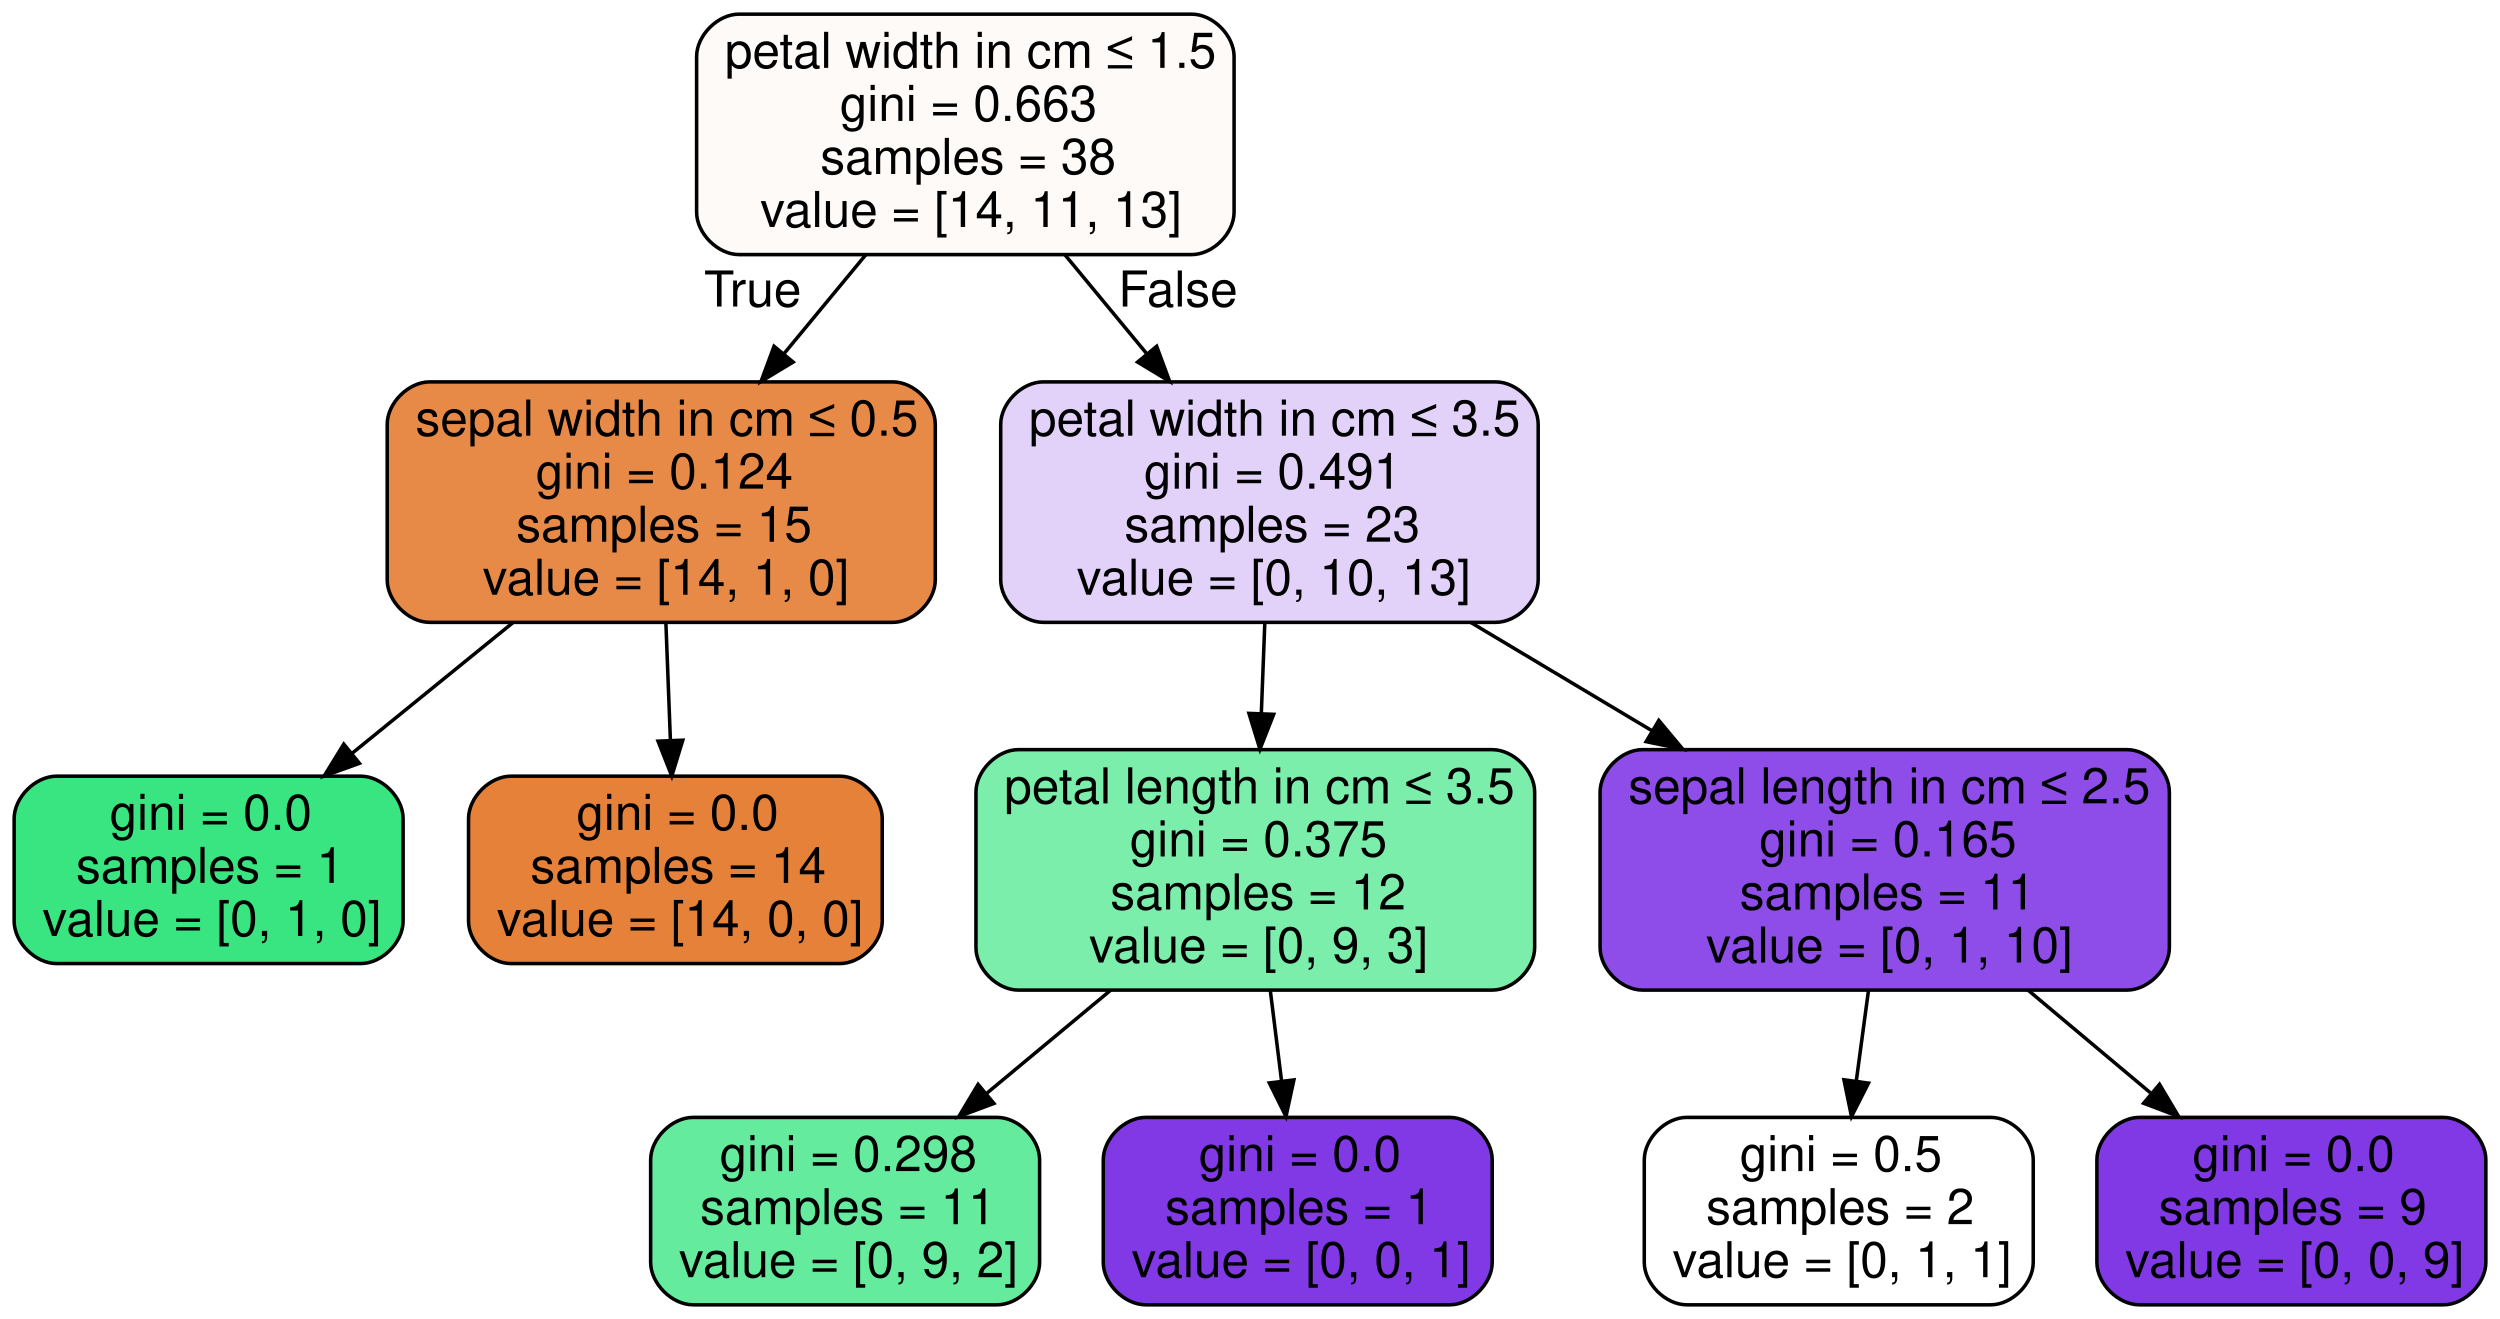
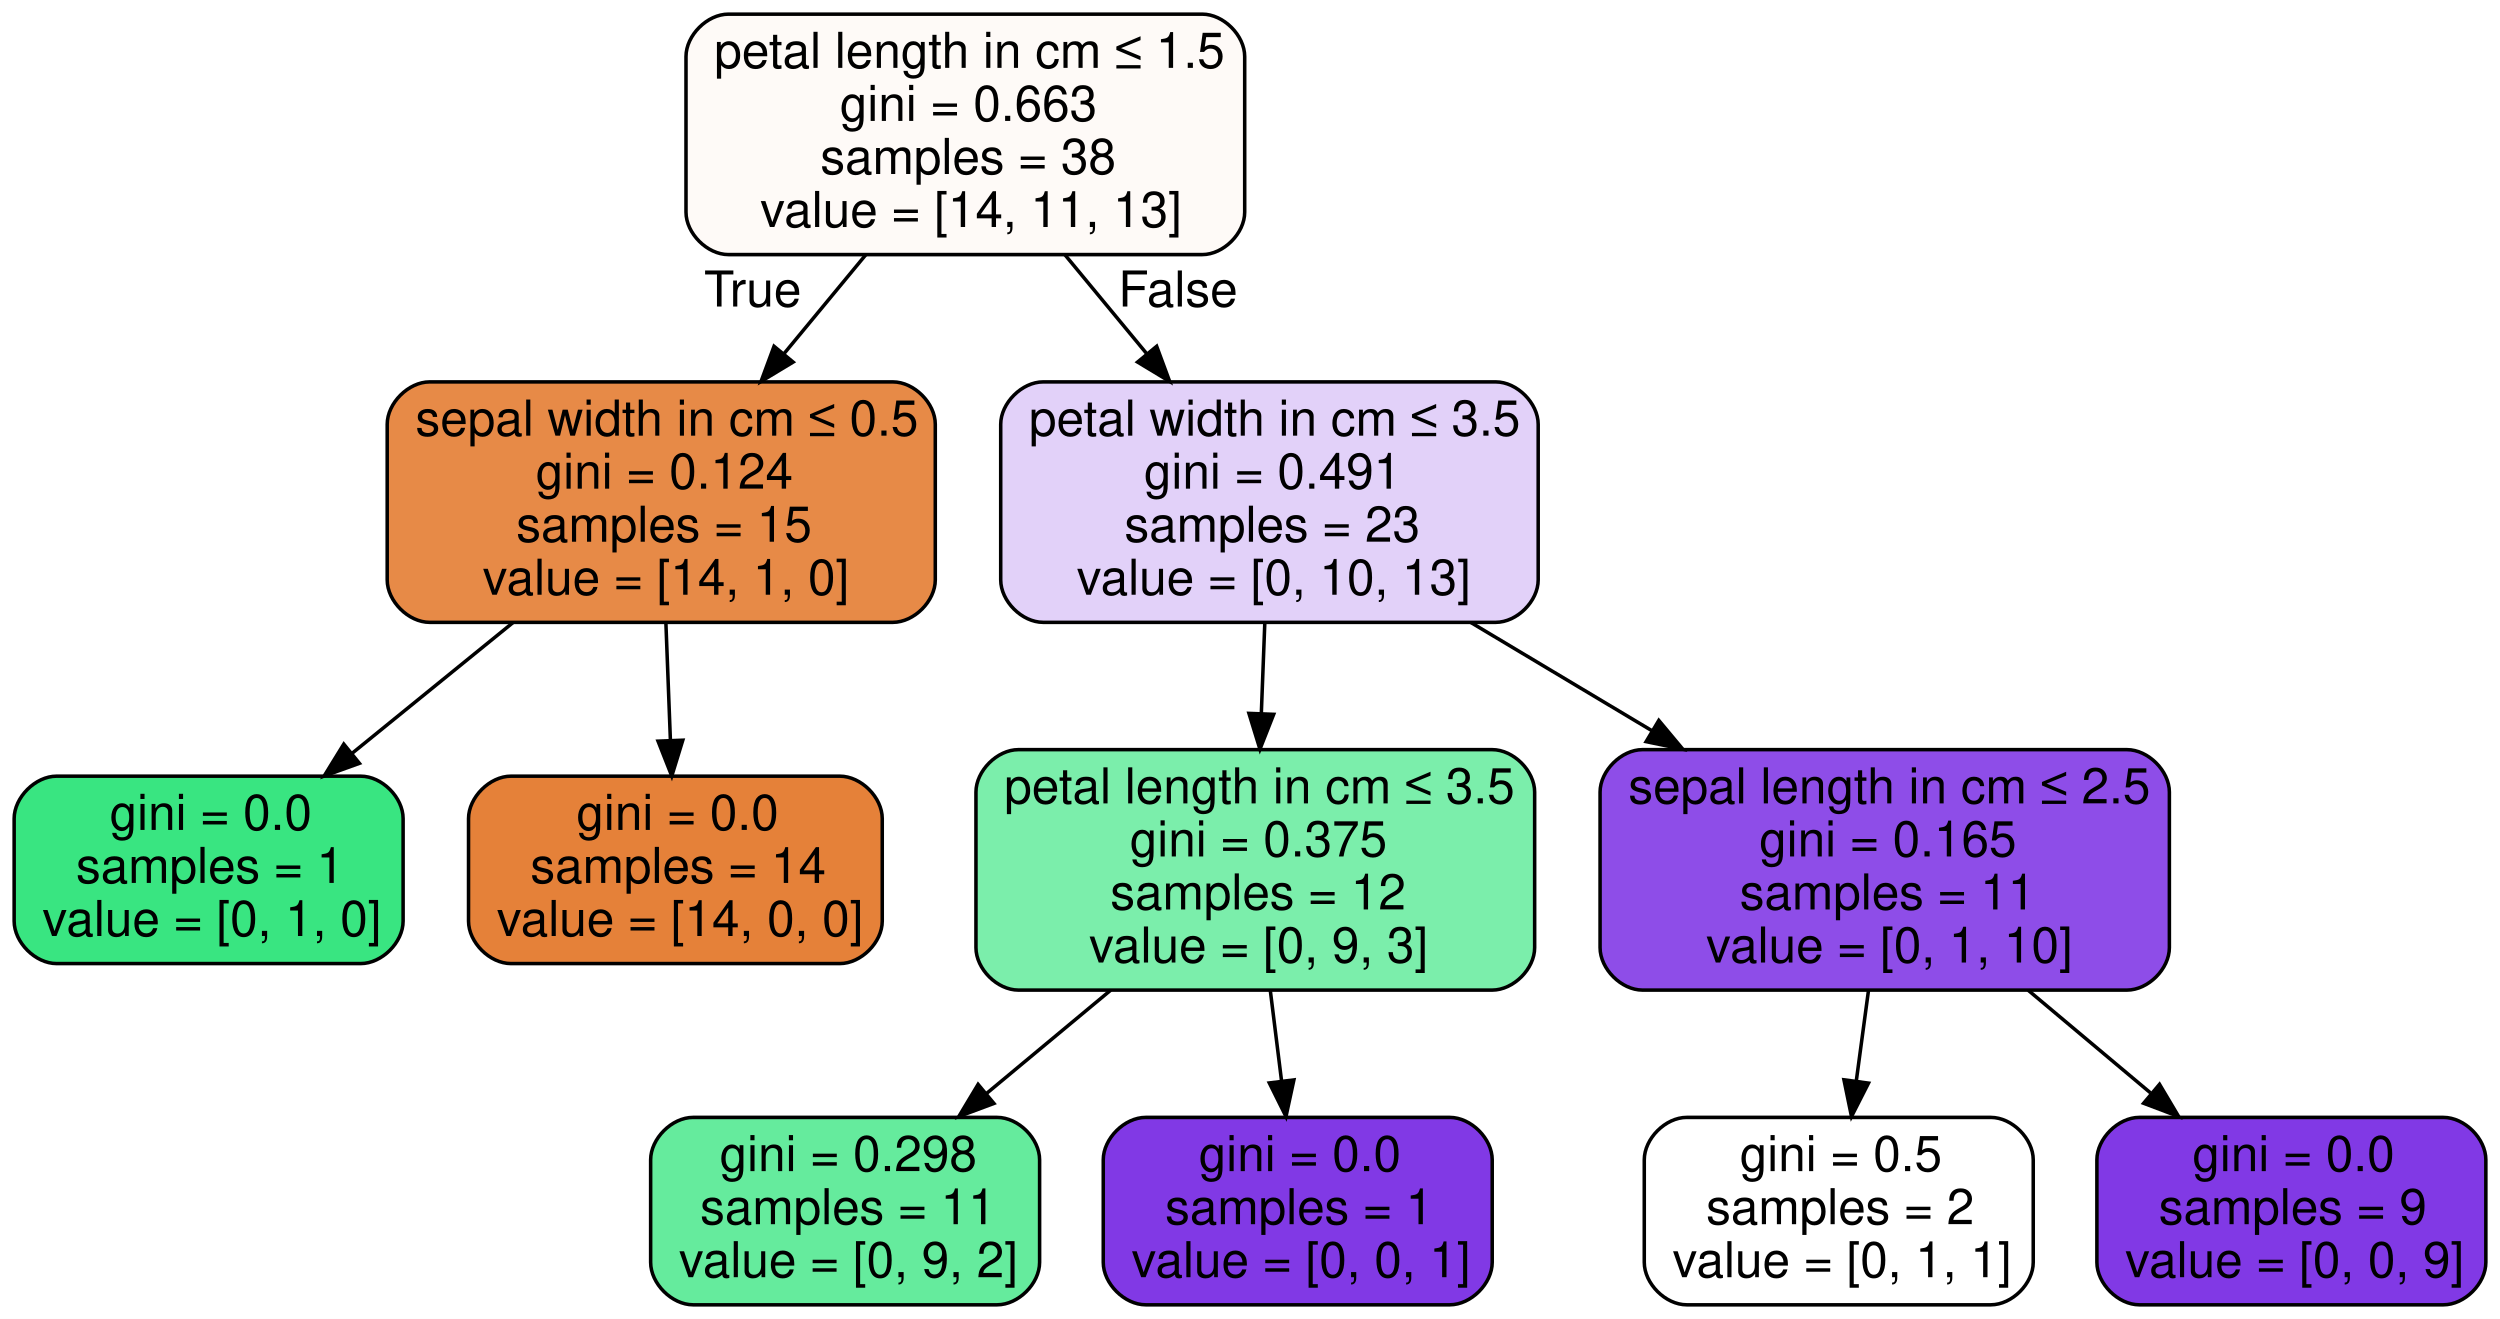
<svg xmlns="http://www.w3.org/2000/svg" width="707pt" height="373pt" viewBox="0.00 0.00 707.00 373.00">
  <g id="graph0" class="graph" transform="scale(1 1) rotate(0) translate(4 369)">
    <polygon fill="#ffffff" stroke="transparent" points="-4,4 -4,-369 703,-369 703,4 -4,4" />
    <g id="node1" class="node">
-       <path fill="#fefaf7" stroke="#000000" d="M333,-365C333,-365 205,-365 205,-365 199,-365 193,-359 193,-353 193,-353 193,-309 193,-309 193,-303 199,-297 205,-297 205,-297 333,-297 333,-297 339,-297 345,-303 345,-309 345,-309 345,-353 345,-353 345,-359 339,-365 333,-365" />
-       <text text-anchor="start" x="201" y="-349.8" font-family="Helvetica,sans-Serif" font-size="14.00" fill="#000000">petal width in cm ≤ 1.5</text>
+       <path fill="#fefaf7" stroke="#000000" d="M336,-365C336,-365 202,-365 202,-365 196,-365 190,-359 190,-353 190,-353 190,-309 190,-309 190,-303 196,-297 202,-297 202,-297 336,-297 336,-297 342,-297 348,-303 348,-309 348,-309 348,-353 348,-353 348,-359 342,-365 336,-365" />
+       <text text-anchor="start" x="198" y="-349.8" font-family="Helvetica,sans-Serif" font-size="14.00" fill="#000000">petal length in cm ≤ 1.5</text>
      <text text-anchor="start" x="233.5" y="-334.8" font-family="Helvetica,sans-Serif" font-size="14.00" fill="#000000">gini = 0.663</text>
      <text text-anchor="start" x="228" y="-319.8" font-family="Helvetica,sans-Serif" font-size="14.00" fill="#000000">samples = 38</text>
      <text text-anchor="start" x="211" y="-304.8" font-family="Helvetica,sans-Serif" font-size="14.00" fill="#000000">value = [14, 11, 13]</text>
    </g>
    <g id="node2" class="node">
      <path fill="#e78a47" stroke="#000000" d="M248.5,-261C248.5,-261 117.5,-261 117.5,-261 111.5,-261 105.5,-255 105.5,-249 105.5,-249 105.5,-205 105.5,-205 105.5,-199 111.5,-193 117.5,-193 117.5,-193 248.5,-193 248.5,-193 254.5,-193 260.5,-199 260.5,-205 260.5,-205 260.5,-249 260.5,-249 260.5,-255 254.5,-261 248.5,-261" />
      <text text-anchor="start" x="113.5" y="-245.8" font-family="Helvetica,sans-Serif" font-size="14.00" fill="#000000">sepal width in cm ≤ 0.5</text>
      <text text-anchor="start" x="147.5" y="-230.8" font-family="Helvetica,sans-Serif" font-size="14.00" fill="#000000">gini = 0.124</text>
      <text text-anchor="start" x="142" y="-215.8" font-family="Helvetica,sans-Serif" font-size="14.00" fill="#000000">samples = 15</text>
      <text text-anchor="start" x="132.5" y="-200.8" font-family="Helvetica,sans-Serif" font-size="14.00" fill="#000000">value = [14, 1, 0]</text>
    </g>
    <g id="edge1" class="edge">
      <path fill="none" stroke="#000000" d="M240.84,-296.947C233.416,-287.968 225.319,-278.176 217.597,-268.839" />
      <polygon fill="#000000" stroke="#000000" points="220.293,-266.606 211.223,-261.13 214.898,-271.067 220.293,-266.606" />
      <text text-anchor="middle" x="208.865" y="-282.319" font-family="Helvetica,sans-Serif" font-size="14.00" fill="#000000">True</text>
    </g>
    <g id="node5" class="node">
      <path fill="#e2d1f9" stroke="#000000" d="M419,-261C419,-261 291,-261 291,-261 285,-261 279,-255 279,-249 279,-249 279,-205 279,-205 279,-199 285,-193 291,-193 291,-193 419,-193 419,-193 425,-193 431,-199 431,-205 431,-205 431,-249 431,-249 431,-255 425,-261 419,-261" />
      <text text-anchor="start" x="287" y="-245.8" font-family="Helvetica,sans-Serif" font-size="14.00" fill="#000000">petal width in cm ≤ 3.5</text>
      <text text-anchor="start" x="319.5" y="-230.8" font-family="Helvetica,sans-Serif" font-size="14.00" fill="#000000">gini = 0.491</text>
      <text text-anchor="start" x="314" y="-215.8" font-family="Helvetica,sans-Serif" font-size="14.00" fill="#000000">samples = 23</text>
      <text text-anchor="start" x="300.5" y="-200.8" font-family="Helvetica,sans-Serif" font-size="14.00" fill="#000000">value = [0, 10, 13]</text>
    </g>
    <g id="edge4" class="edge">
      <path fill="none" stroke="#000000" d="M297.16,-296.947C304.584,-287.968 312.682,-278.176 320.403,-268.839" />
      <polygon fill="#000000" stroke="#000000" points="323.102,-271.067 326.777,-261.13 317.707,-266.606 323.102,-271.067" />
      <text text-anchor="middle" x="329.135" y="-282.319" font-family="Helvetica,sans-Serif" font-size="14.00" fill="#000000">False</text>
    </g>
    <g id="node3" class="node">
      <path fill="#39e581" stroke="#000000" d="M98,-149.5C98,-149.5 12,-149.5 12,-149.5 6,-149.5 0,-143.5 0,-137.5 0,-137.5 0,-108.5 0,-108.5 0,-102.5 6,-96.5 12,-96.5 12,-96.5 98,-96.5 98,-96.5 104,-96.5 110,-102.5 110,-108.5 110,-108.5 110,-137.5 110,-137.5 110,-143.5 104,-149.5 98,-149.5" />
      <text text-anchor="start" x="27" y="-134.3" font-family="Helvetica,sans-Serif" font-size="14.00" fill="#000000">gini = 0.0</text>
      <text text-anchor="start" x="17.5" y="-119.3" font-family="Helvetica,sans-Serif" font-size="14.00" fill="#000000">samples = 1</text>
      <text text-anchor="start" x="8" y="-104.3" font-family="Helvetica,sans-Serif" font-size="14.00" fill="#000000">value = [0, 1, 0]</text>
    </g>
    <g id="edge2" class="edge">
      <path fill="none" stroke="#000000" d="M141.088,-192.946C126.447,-181.05 110.047,-167.726 95.522,-155.924" />
      <polygon fill="#000000" stroke="#000000" points="97.635,-153.132 87.667,-149.542 93.221,-158.565 97.635,-153.132" />
    </g>
    <g id="node4" class="node">
      <path fill="#e58139" stroke="#000000" d="M233.5,-149.5C233.5,-149.5 140.5,-149.5 140.5,-149.5 134.5,-149.5 128.5,-143.5 128.5,-137.5 128.5,-137.5 128.5,-108.5 128.5,-108.5 128.5,-102.5 134.5,-96.5 140.5,-96.5 140.5,-96.5 233.5,-96.5 233.5,-96.5 239.5,-96.5 245.5,-102.5 245.5,-108.5 245.5,-108.5 245.5,-137.5 245.5,-137.5 245.5,-143.5 239.5,-149.5 233.5,-149.5" />
      <text text-anchor="start" x="159" y="-134.3" font-family="Helvetica,sans-Serif" font-size="14.00" fill="#000000">gini = 0.0</text>
      <text text-anchor="start" x="146" y="-119.3" font-family="Helvetica,sans-Serif" font-size="14.00" fill="#000000">samples = 14</text>
      <text text-anchor="start" x="136.5" y="-104.3" font-family="Helvetica,sans-Serif" font-size="14.00" fill="#000000">value = [14, 0, 0]</text>
    </g>
    <g id="edge3" class="edge">
      <path fill="none" stroke="#000000" d="M184.31,-192.946C184.721,-182.262 185.176,-170.425 185.593,-159.574" />
      <polygon fill="#000000" stroke="#000000" points="189.092,-159.669 185.979,-149.542 182.097,-159.4 189.092,-159.669" />
    </g>
    <g id="node6" class="node">
      <path fill="#7beeab" stroke="#000000" d="M418,-157C418,-157 284,-157 284,-157 278,-157 272,-151 272,-145 272,-145 272,-101 272,-101 272,-95 278,-89 284,-89 284,-89 418,-89 418,-89 424,-89 430,-95 430,-101 430,-101 430,-145 430,-145 430,-151 424,-157 418,-157" />
      <text text-anchor="start" x="280" y="-141.8" font-family="Helvetica,sans-Serif" font-size="14.00" fill="#000000">petal length in cm ≤ 3.5</text>
      <text text-anchor="start" x="315.5" y="-126.8" font-family="Helvetica,sans-Serif" font-size="14.00" fill="#000000">gini = 0.375</text>
      <text text-anchor="start" x="310" y="-111.8" font-family="Helvetica,sans-Serif" font-size="14.00" fill="#000000">samples = 12</text>
      <text text-anchor="start" x="304" y="-96.8" font-family="Helvetica,sans-Serif" font-size="14.00" fill="#000000">value = [0, 9, 3]</text>
    </g>
    <g id="edge5" class="edge">
      <path fill="none" stroke="#000000" d="M353.69,-192.946C353.376,-184.776 353.036,-175.932 352.707,-167.37" />
      <polygon fill="#000000" stroke="#000000" points="356.195,-166.988 352.313,-157.13 349.2,-167.257 356.195,-166.988" />
    </g>
    <g id="node9" class="node">
      <path fill="#8e4de8" stroke="#000000" d="M597.5,-157C597.5,-157 460.5,-157 460.5,-157 454.5,-157 448.5,-151 448.5,-145 448.5,-145 448.5,-101 448.5,-101 448.5,-95 454.5,-89 460.5,-89 460.5,-89 597.5,-89 597.5,-89 603.5,-89 609.5,-95 609.5,-101 609.5,-101 609.5,-145 609.5,-145 609.5,-151 603.5,-157 597.5,-157" />
      <text text-anchor="start" x="456.5" y="-141.8" font-family="Helvetica,sans-Serif" font-size="14.00" fill="#000000">sepal length in cm ≤ 2.5</text>
      <text text-anchor="start" x="493.5" y="-126.8" font-family="Helvetica,sans-Serif" font-size="14.00" fill="#000000">gini = 0.165</text>
      <text text-anchor="start" x="488" y="-111.8" font-family="Helvetica,sans-Serif" font-size="14.00" fill="#000000">samples = 11</text>
      <text text-anchor="start" x="478.5" y="-96.8" font-family="Helvetica,sans-Serif" font-size="14.00" fill="#000000">value = [0, 1, 10]</text>
    </g>
    <g id="edge8" class="edge">
      <path fill="none" stroke="#000000" d="M411.974,-192.946C428.348,-183.16 446.339,-172.407 463.199,-162.329" />
      <polygon fill="#000000" stroke="#000000" points="465.11,-165.265 471.898,-157.13 461.519,-159.256 465.11,-165.265" />
    </g>
    <g id="node7" class="node">
      <path fill="#65eb9d" stroke="#000000" d="M278,-53C278,-53 192,-53 192,-53 186,-53 180,-47 180,-41 180,-41 180,-12 180,-12 180,-6 186,0 192,0 192,0 278,0 278,0 284,0 290,-6 290,-12 290,-12 290,-41 290,-41 290,-47 284,-53 278,-53" />
      <text text-anchor="start" x="199.5" y="-37.8" font-family="Helvetica,sans-Serif" font-size="14.00" fill="#000000">gini = 0.298</text>
      <text text-anchor="start" x="194" y="-22.8" font-family="Helvetica,sans-Serif" font-size="14.00" fill="#000000">samples = 11</text>
      <text text-anchor="start" x="188" y="-7.8" font-family="Helvetica,sans-Serif" font-size="14.00" fill="#000000">value = [0, 9, 2]</text>
    </g>
    <g id="edge6" class="edge">
      <path fill="none" stroke="#000000" d="M310.103,-88.978C298.655,-79.454 286.231,-69.119 274.846,-59.647" />
      <polygon fill="#000000" stroke="#000000" points="277.08,-56.953 267.154,-53.248 272.603,-62.334 277.08,-56.953" />
    </g>
    <g id="node8" class="node">
      <path fill="#8139e5" stroke="#000000" d="M406,-53C406,-53 320,-53 320,-53 314,-53 308,-47 308,-41 308,-41 308,-12 308,-12 308,-6 314,0 320,0 320,0 406,0 406,0 412,0 418,-6 418,-12 418,-12 418,-41 418,-41 418,-47 412,-53 406,-53" />
      <text text-anchor="start" x="335" y="-37.8" font-family="Helvetica,sans-Serif" font-size="14.00" fill="#000000">gini = 0.0</text>
      <text text-anchor="start" x="325.5" y="-22.8" font-family="Helvetica,sans-Serif" font-size="14.00" fill="#000000">samples = 1</text>
      <text text-anchor="start" x="316" y="-7.8" font-family="Helvetica,sans-Serif" font-size="14.00" fill="#000000">value = [0, 0, 1]</text>
    </g>
    <g id="edge7" class="edge">
      <path fill="none" stroke="#000000" d="M355.231,-88.978C356.267,-80.645 357.38,-71.69 358.432,-63.236" />
      <polygon fill="#000000" stroke="#000000" points="361.913,-63.604 359.674,-53.248 354.966,-62.74 361.913,-63.604" />
    </g>
    <g id="node10" class="node">
      <path fill="#ffffff" stroke="#000000" d="M559,-53C559,-53 473,-53 473,-53 467,-53 461,-47 461,-41 461,-41 461,-12 461,-12 461,-6 467,0 473,0 473,0 559,0 559,0 565,0 571,-6 571,-12 571,-12 571,-41 571,-41 571,-47 565,-53 559,-53" />
      <text text-anchor="start" x="488" y="-37.8" font-family="Helvetica,sans-Serif" font-size="14.00" fill="#000000">gini = 0.5</text>
      <text text-anchor="start" x="478.5" y="-22.8" font-family="Helvetica,sans-Serif" font-size="14.00" fill="#000000">samples = 2</text>
      <text text-anchor="start" x="469" y="-7.8" font-family="Helvetica,sans-Serif" font-size="14.00" fill="#000000">value = [0, 1, 1]</text>
    </g>
    <g id="edge9" class="edge">
      <path fill="none" stroke="#000000" d="M524.417,-88.978C523.294,-80.645 522.088,-71.69 520.949,-63.236" />
      <polygon fill="#000000" stroke="#000000" points="524.407,-62.692 519.603,-53.248 517.47,-63.626 524.407,-62.692" />
    </g>
    <g id="node11" class="node">
      <path fill="#8139e5" stroke="#000000" d="M687,-53C687,-53 601,-53 601,-53 595,-53 589,-47 589,-41 589,-41 589,-12 589,-12 589,-6 595,0 601,0 601,0 687,0 687,0 693,0 699,-6 699,-12 699,-12 699,-41 699,-41 699,-47 693,-53 687,-53" />
      <text text-anchor="start" x="616" y="-37.8" font-family="Helvetica,sans-Serif" font-size="14.00" fill="#000000">gini = 0.0</text>
      <text text-anchor="start" x="606.5" y="-22.8" font-family="Helvetica,sans-Serif" font-size="14.00" fill="#000000">samples = 9</text>
      <text text-anchor="start" x="597" y="-7.8" font-family="Helvetica,sans-Serif" font-size="14.00" fill="#000000">value = [0, 0, 9]</text>
    </g>
    <g id="edge10" class="edge">
      <path fill="none" stroke="#000000" d="M569.545,-88.978C580.784,-79.546 592.974,-69.318 604.172,-59.921" />
      <polygon fill="#000000" stroke="#000000" points="606.713,-62.358 612.124,-53.248 602.213,-56.995 606.713,-62.358" />
    </g>
  </g>
</svg>
